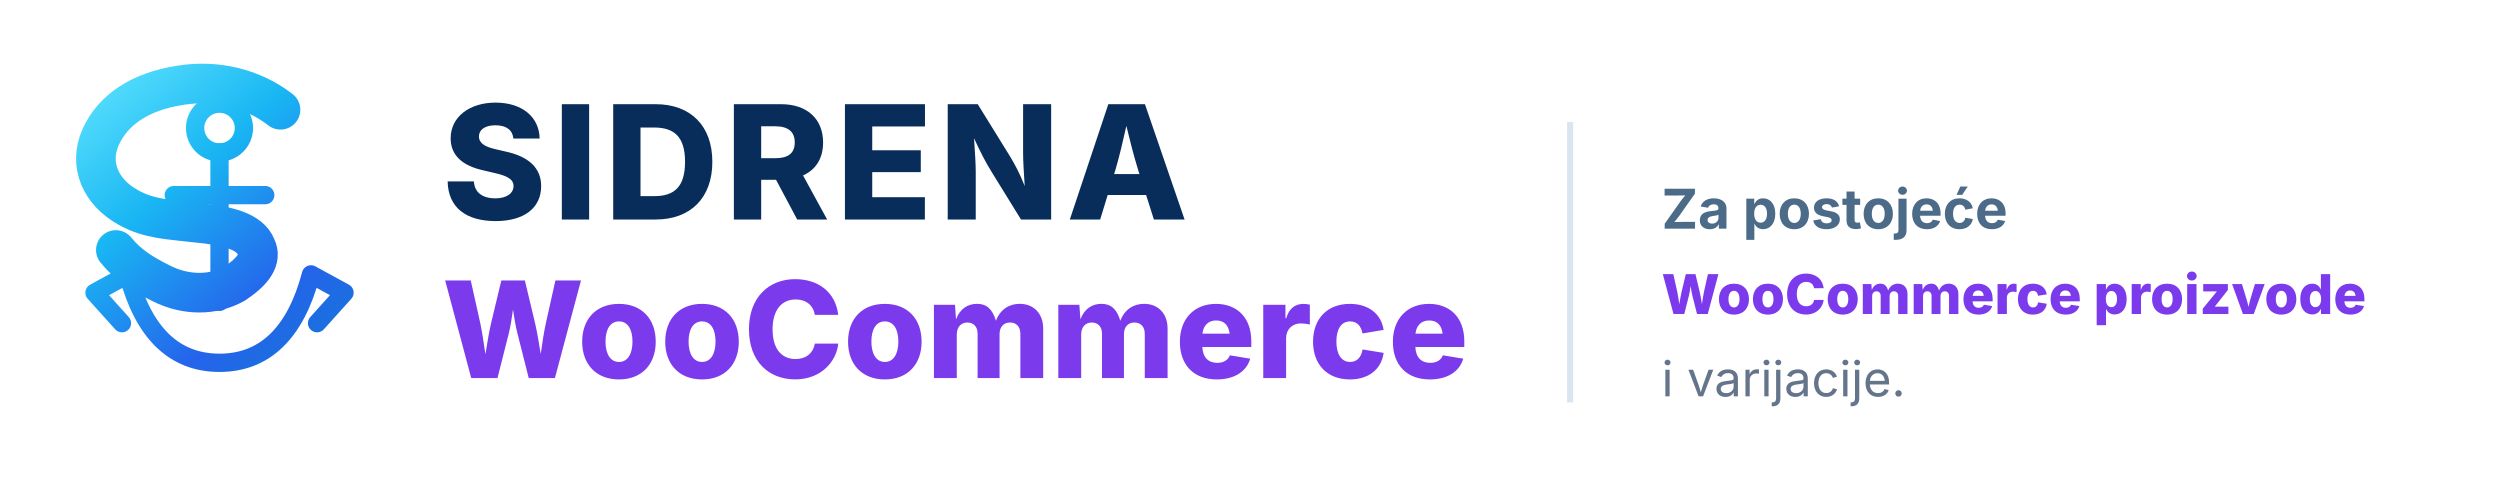
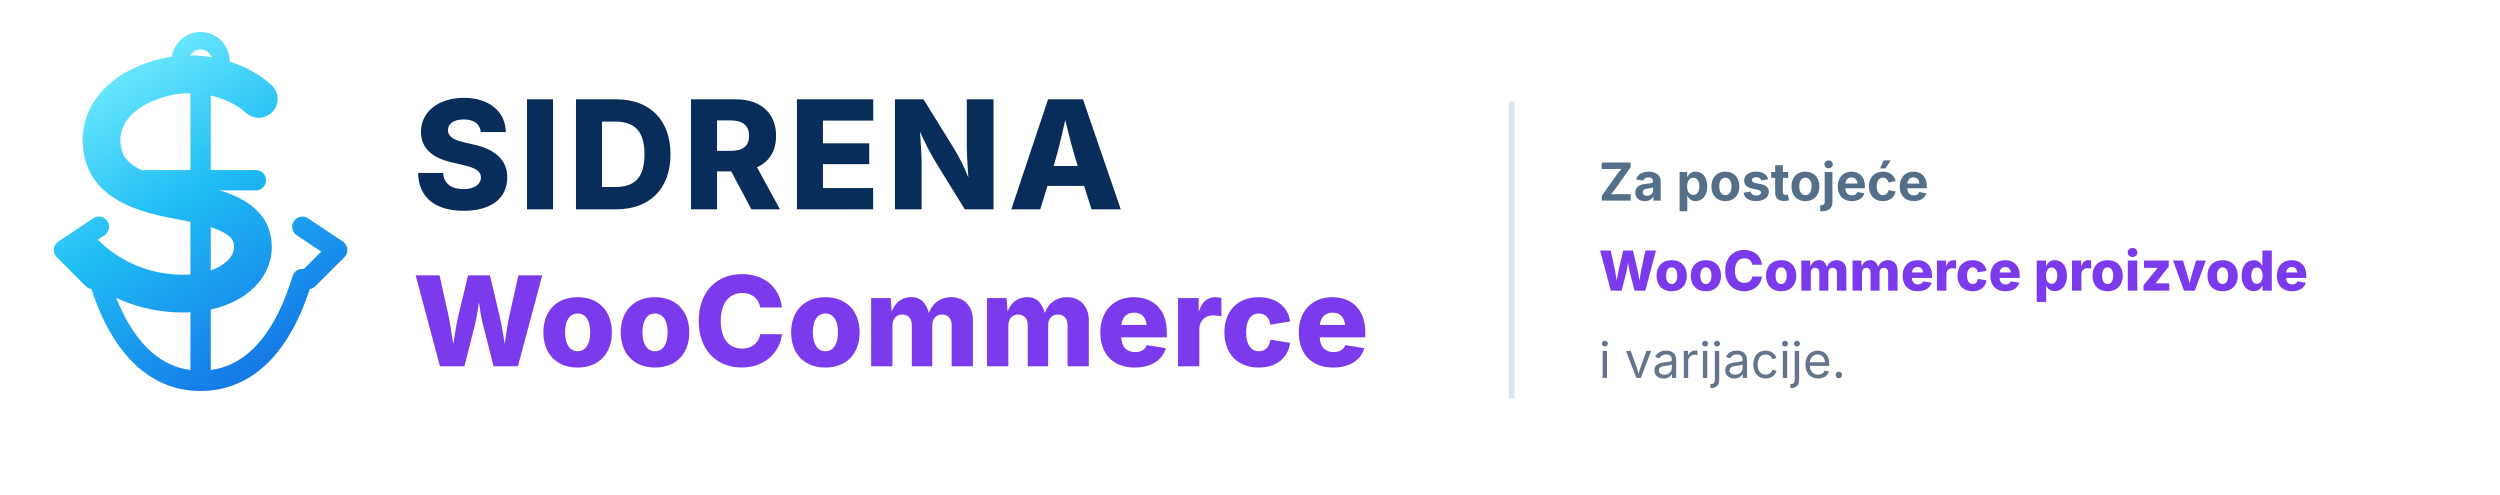
- <svg xmlns="http://www.w3.org/2000/svg" viewBox="0 0 820 165" role="img" aria-labelledby="t">
+ <svg xmlns="http://www.w3.org/2000/svg" viewBox="0 0 860 170" role="img" aria-labelledby="title desc">
  <defs>
-     <linearGradient id="sidMark" x1="16" y1="8" x2="110" y2="118" gradientUnits="userSpaceOnUse">
-       <stop stop-color="#64E8FF" />
-       <stop offset=".35" stop-color="#19B6F3" />
-       <stop offset=".68" stop-color="#2563EB" />
-       <stop offset="1" stop-color="#0E7FD1" />
+     <linearGradient id="m" x1="28" y1="12" x2="112" y2="140" gradientUnits="userSpaceOnUse">
+       <stop stop-color="#78efff" />
+       <stop offset=".38" stop-color="#20bdf4" />
+       <stop offset=".72" stop-color="#1685ea" />
+       <stop offset="1" stop-color="#1557d6" />
    </linearGradient>
  </defs>
-   <g transform="translate(8 14)">
-     <g fill="none" stroke="url(#sidMark)" stroke-linecap="round" stroke-linejoin="round">
-       <path d="M84 22c-9-7-21-10-33-8-13 2-22 8-26 17-4 9 0 18 9 23 7 4 14 4 22 5 11 1 18 3 20 8 2 4-1 8-7 12-7 4-16 4-24 0-6-3-11-6-15-11" stroke-width="13" />
-       <circle cx="64" cy="28" r="8" stroke-width="6" />
-       <path d="M64 36v49M49 50h30M34 76c5 19 15 29 30 29s25-10 30-29M34 76l-11 6 9 10m62-16 11 6-9 10" stroke-width="6" />
-     </g>
+   <g transform="translate(7 5)">
+     <path d="M82 29c-9-8-24-11-37-6-11 4-18 12-17 22 1 11 10 16 27 19 17 3 25 7 25 16 0 9-10 16-24 16-13 0-25-5-34-14" fill="none" stroke="url(#m)" stroke-width="13" stroke-linecap="round" />
+     <circle cx="62" cy="16" r="7" fill="none" stroke="url(#m)" stroke-width="6" />
+     <path d="M62 23v83M43 57h38M27 73l-12 8 10 10M97 73l12 8-10 10M27 91c7 23 19 35 35 35s28-12 35-35M62 106v19" fill="none" stroke="url(#m)" stroke-width="7" stroke-linecap="round" stroke-linejoin="round" />
  </g>
-   <text x="145" y="72" fill="#082D5B" font-family="Inter,Segoe UI,Arial,sans-serif" font-size="52" font-weight="800" letter-spacing="2">SIDRENA</text>
-   <text x="145" y="124" fill="#7C3AED" font-family="Inter,Segoe UI,Arial,sans-serif" font-size="44" font-weight="800">WooCommerce</text>
-   <line x1="515" y1="40" x2="515" y2="132" stroke="#D9E6F2" stroke-width="2" />
-   <text x="545" y="75" fill="#4B6B88" font-family="Inter,Segoe UI,Arial,sans-serif" font-size="18" font-weight="700">Za postojeće</text>
-   <text x="545" y="103" fill="#7C3AED" font-family="Inter,Segoe UI,Arial,sans-serif" font-size="18" font-weight="800">WooCommerce proizvode</text>
-   <text x="545" y="130" fill="#64748B" font-family="Inter,Segoe UI,Arial,sans-serif" font-size="16">i varijacije.</text>
+   <text x="142" y="72" fill="#082D5B" font-family="Inter,Segoe UI,Arial,sans-serif" font-size="52" font-weight="800" letter-spacing="2">SIDRENA</text>
+   <text x="142" y="126" fill="#7C3AED" font-family="Inter,Segoe UI,Arial,sans-serif" font-size="43" font-weight="800">WooCommerce</text>
+   <line x1="520" y1="35" x2="520" y2="137" stroke="#d9e6f2" stroke-width="2" />
+   <text x="550" y="69" fill="#536f89" font-family="Inter,Segoe UI,Arial,sans-serif" font-size="18" font-weight="700">Za postojeće</text>
+   <text x="550" y="100" fill="#7C3AED" font-family="Inter,Segoe UI,Arial,sans-serif" font-size="19" font-weight="800">WooCommerce proizvode</text>
+   <text x="550" y="130" fill="#64748B" font-family="Inter,Segoe UI,Arial,sans-serif" font-size="17">i varijacije.</text>
</svg>
